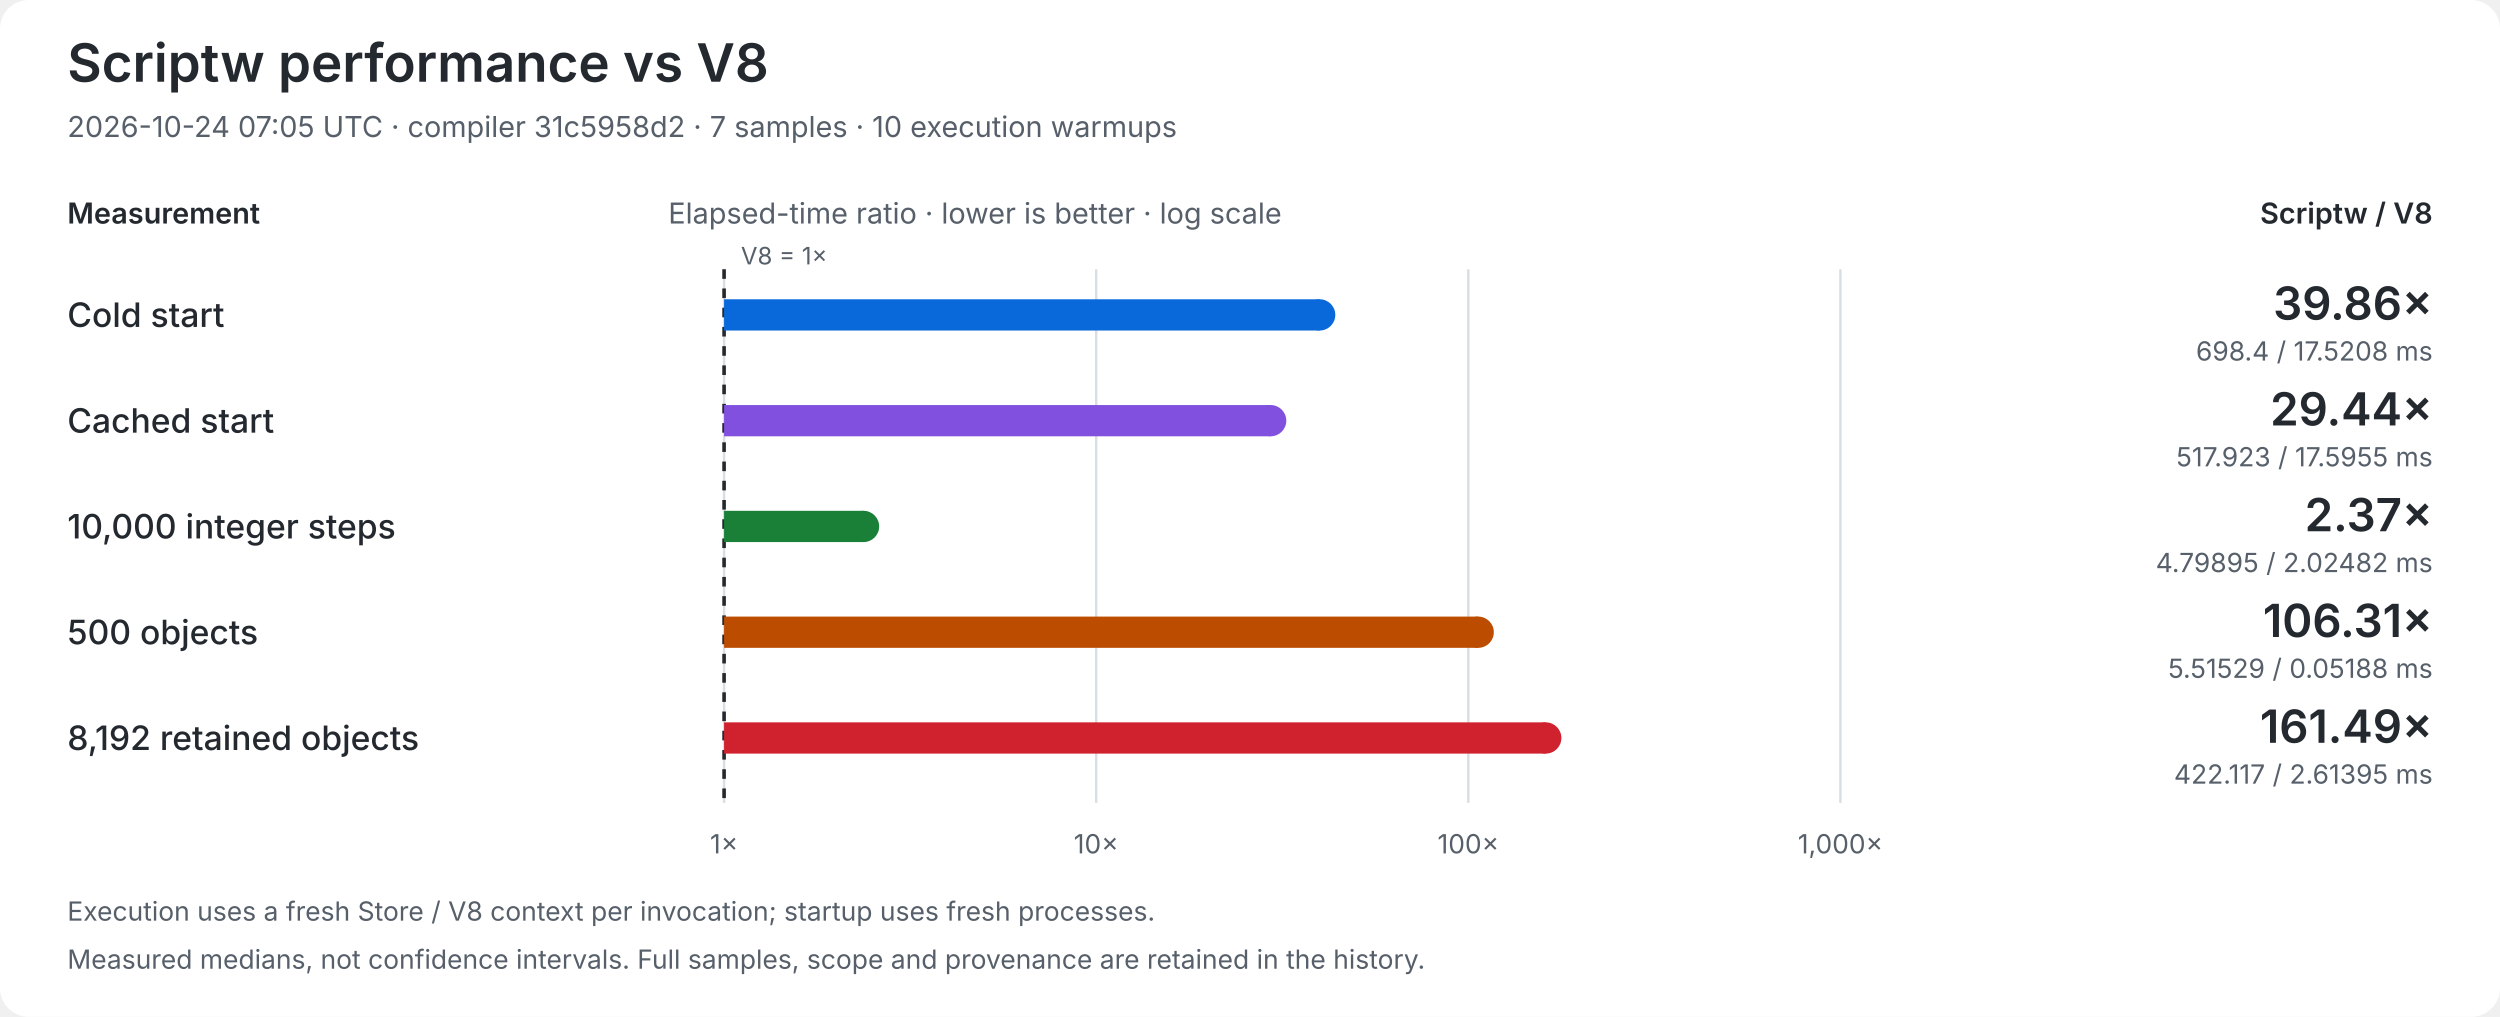
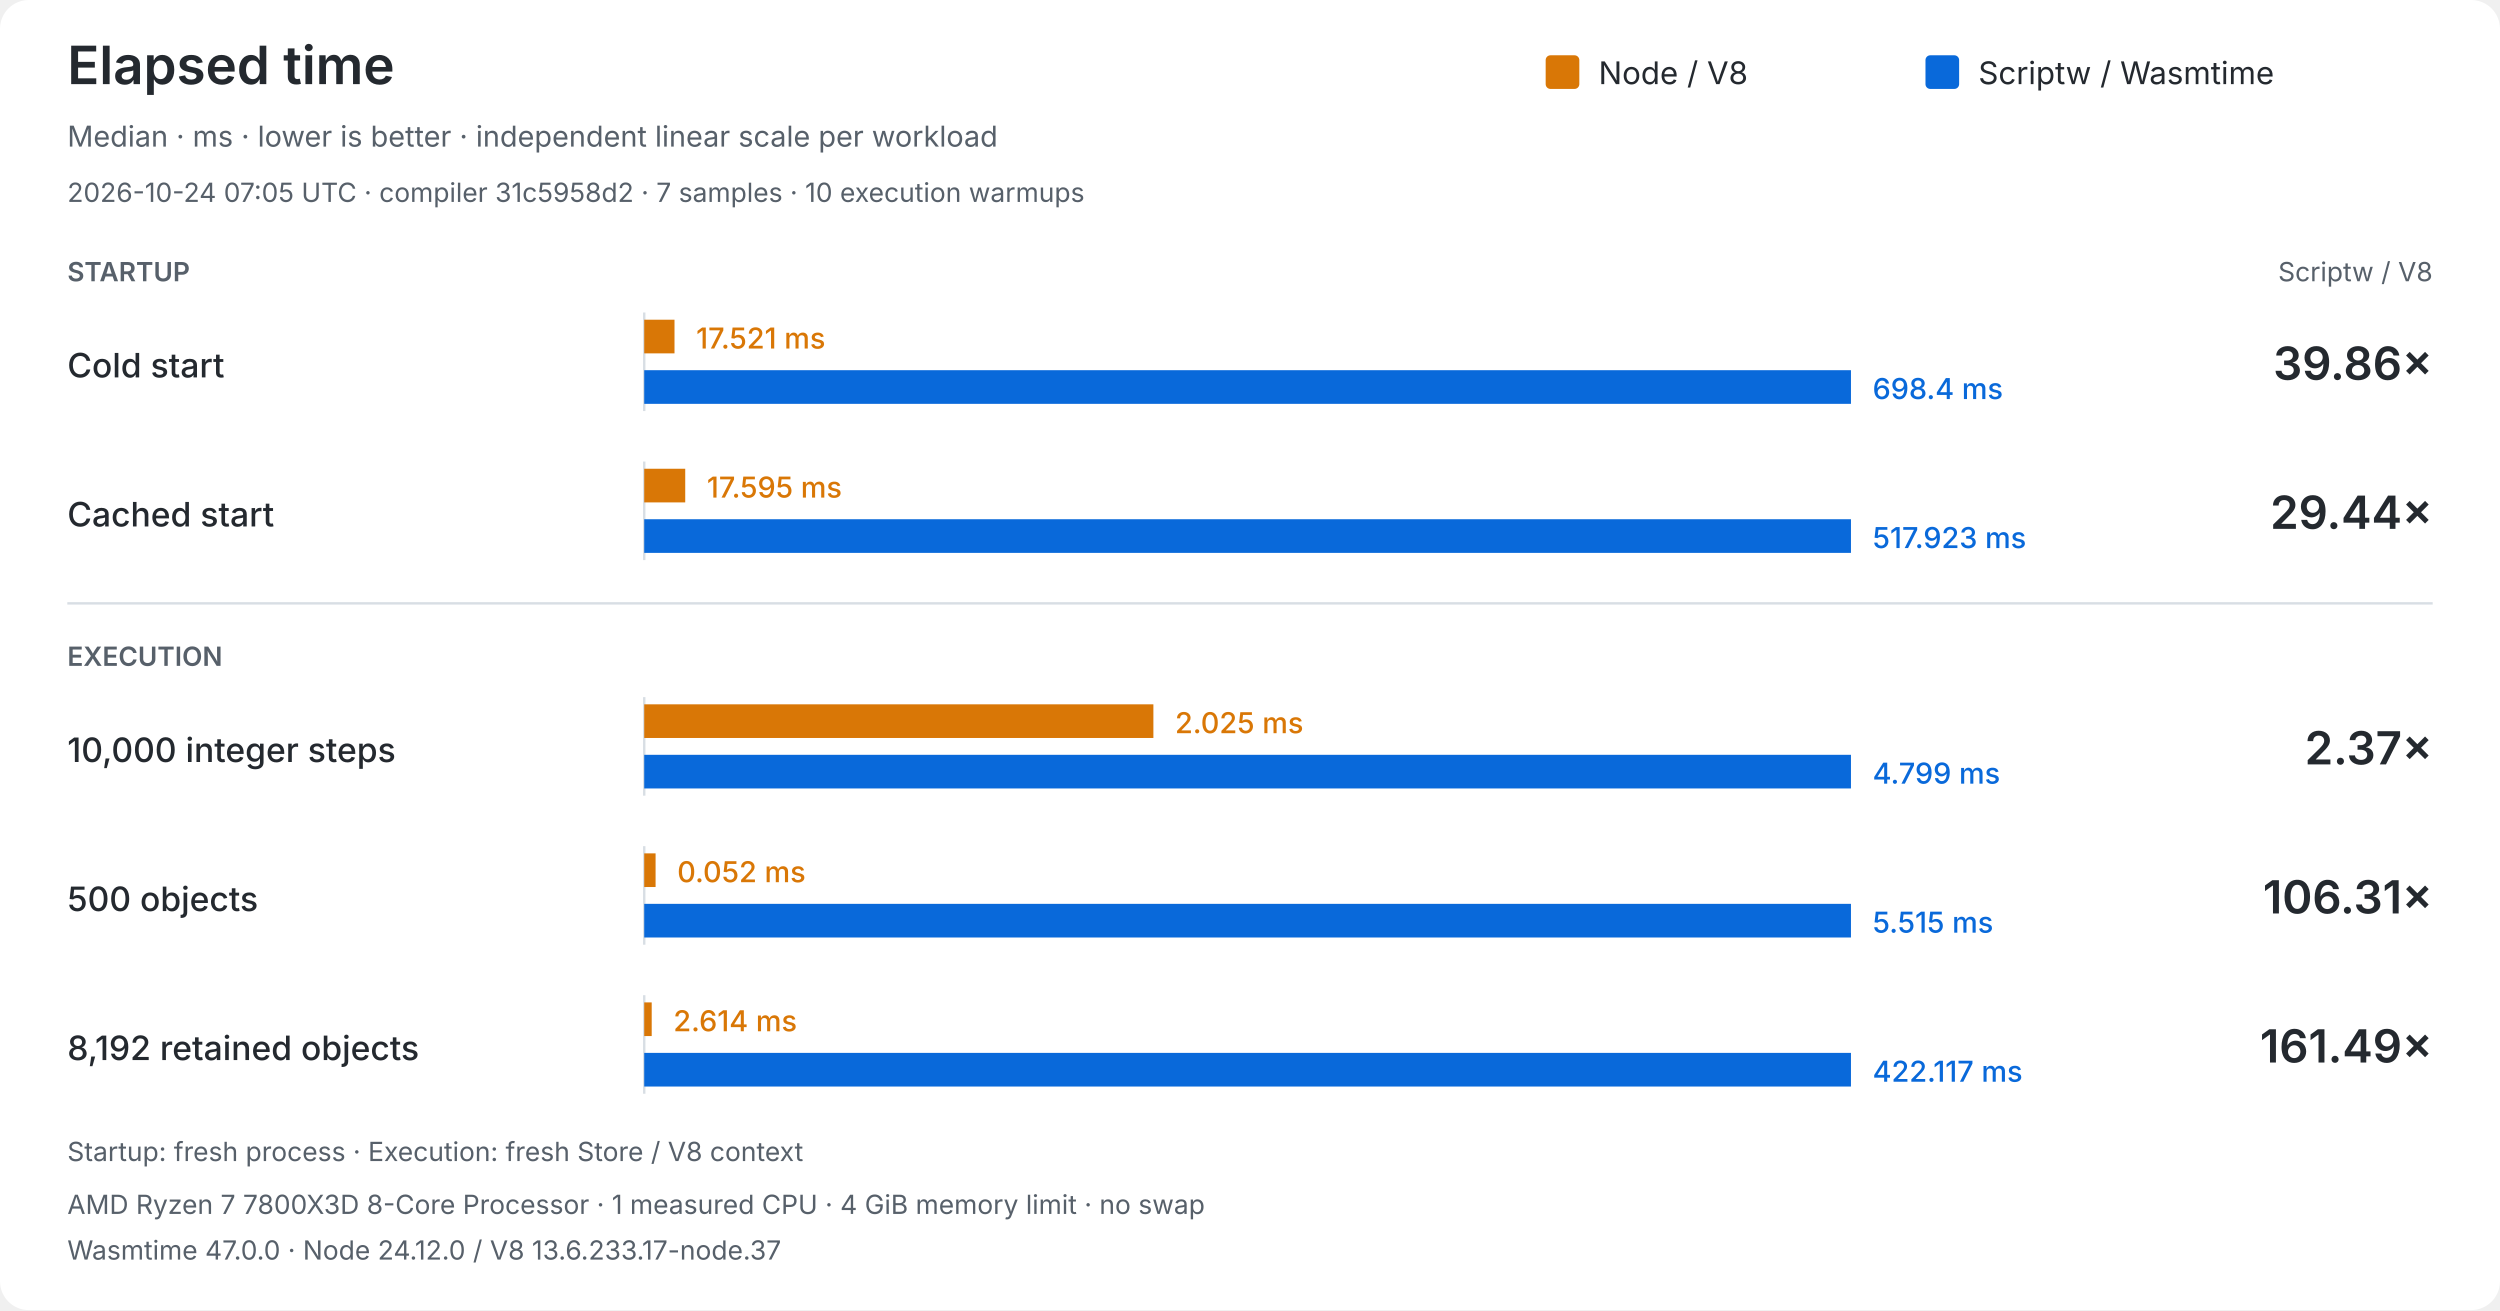
- <svg xmlns="http://www.w3.org/2000/svg" viewBox="0 0 1040 423" role="img" aria-labelledby="title description">
-   <rect width="1040" height="423" rx="12" fill="#ffffff" />
+ <svg xmlns="http://www.w3.org/2000/svg" viewBox="0 0 1040 545" role="img" aria-labelledby="title description">
+   <rect width="1040" height="545" rx="12" fill="#ffffff" />
  <g font-family="system-ui, -apple-system, BlinkMacSystemFont, Segoe UI, sans-serif">
-     <text x="28.000" y="34.000" font-size="22" fill="#24292f" font-weight="600">Scriptw performance vs V8</text>
-     <text x="28.000" y="57.000" font-size="12" fill="#57606a">2026-10-24 07:05 UTC · compiler 31c5958d2 · 7 samples · 10 execution warmups</text>
-     <text x="28.000" y="93.000" font-size="12" fill="#24292f" font-weight="600">Measurement</text>
-     <text x="278.000" y="93.000" font-size="12" fill="#57606a">Elapsed-time ratio · lower is better · log scale</text>
-     <text x="1012.000" y="93.000" font-size="12" fill="#24292f" font-weight="600" text-anchor="end">Scriptw / V8</text>
-     <line x1="301.220" y1="112.000" x2="301.220" y2="334.000" stroke="#d8dee4" stroke-width="1" />
-     <text x="301.220" y="355.000" font-size="11" fill="#57606a" text-anchor="middle">1×</text>
-     <line x1="456.019" y1="112.000" x2="456.019" y2="334.000" stroke="#d8dee4" stroke-width="1" />
-     <text x="456.019" y="355.000" font-size="11" fill="#57606a" text-anchor="middle">10×</text>
-     <line x1="610.817" y1="112.000" x2="610.817" y2="334.000" stroke="#d8dee4" stroke-width="1" />
-     <text x="610.817" y="355.000" font-size="11" fill="#57606a" text-anchor="middle">100×</text>
-     <line x1="765.616" y1="112.000" x2="765.616" y2="334.000" stroke="#d8dee4" stroke-width="1" />
-     <text x="765.616" y="355.000" font-size="11" fill="#57606a" text-anchor="middle">1,000×</text>
-     <line x1="301.220" y1="112.000" x2="301.220" y2="334.000" stroke="#24292f" stroke-width="1.5" stroke-dasharray="4 4" />
-     <text x="308.220" y="110.000" font-size="10" fill="#57606a">V8 = 1×</text>
-     <text x="28.000" y="136.000" font-size="14" fill="#24292f" font-weight="500">Cold start</text>
-     <line x1="301.220" y1="131.000" x2="548.983" y2="131.000" stroke="#0969da" stroke-width="13" />
-     <circle cx="548.983" cy="131.000" r="6.5" fill="#0969da" />
-     <text x="1012.000" y="133.000" font-size="19" fill="#24292f" font-weight="600" text-anchor="end">39.86×</text>
-     <text x="1012.000" y="150.000" font-size="11" fill="#57606a" text-anchor="end">698.4 / 17.5208 ms</text>
-     <text x="28.000" y="180.000" font-size="14" fill="#24292f" font-weight="500">Cached start</text>
-     <line x1="301.220" y1="175.000" x2="528.598" y2="175.000" stroke="#8250df" stroke-width="13" />
-     <circle cx="528.598" cy="175.000" r="6.5" fill="#8250df" />
-     <text x="1012.000" y="177.000" font-size="19" fill="#24292f" font-weight="600" text-anchor="end">29.44×</text>
-     <text x="1012.000" y="194.000" font-size="11" fill="#57606a" text-anchor="end">517.923 / 17.5955 ms</text>
-     <text x="28.000" y="224.000" font-size="14" fill="#24292f" font-weight="500">10,000 integer steps</text>
-     <line x1="301.220" y1="219.000" x2="359.232" y2="219.000" stroke="#1a7f37" stroke-width="13" />
-     <circle cx="359.232" cy="219.000" r="6.5" fill="#1a7f37" />
-     <text x="1012.000" y="221.000" font-size="19" fill="#24292f" font-weight="600" text-anchor="end">2.37×</text>
-     <text x="1012.000" y="238.000" font-size="11" fill="#57606a" text-anchor="end">4.79895 / 2.02482 ms</text>
-     <text x="28.000" y="268.000" font-size="14" fill="#24292f" font-weight="500">500 objects</text>
-     <line x1="301.220" y1="263.000" x2="614.930" y2="263.000" stroke="#bc4c00" stroke-width="13" />
-     <circle cx="614.930" cy="263.000" r="6.5" fill="#bc4c00" />
-     <text x="1012.000" y="265.000" font-size="19" fill="#24292f" font-weight="600" text-anchor="end">106.31×</text>
-     <text x="1012.000" y="282.000" font-size="11" fill="#57606a" text-anchor="end">5.51529 / 0.05188 ms</text>
-     <text x="28.000" y="312.000" font-size="14" fill="#24292f" font-weight="500">8,192 retained objects</text>
-     <line x1="301.220" y1="307.000" x2="643.037" y2="307.000" stroke="#cf222e" stroke-width="13" />
-     <circle cx="643.037" cy="307.000" r="6.5" fill="#cf222e" />
-     <text x="1012.000" y="309.000" font-size="19" fill="#24292f" font-weight="600" text-anchor="end">161.49×</text>
-     <text x="1012.000" y="326.000" font-size="11" fill="#57606a" text-anchor="end">422.117 / 2.61395 ms</text>
-     <text x="28.000" y="383.000" font-size="11" fill="#57606a">Execution uses a fresh Store / V8 context per invocation; startup uses fresh processes.</text>
-     <text x="28.000" y="403.000" font-size="11" fill="#57606a">Measured medians, not confidence intervals. Full samples, scope and provenance are retained in the history.</text>
+     <text x="28.000" y="35.000" font-size="22" fill="#24292f" font-weight="600">Elapsed time</text>
+     <text x="28.000" y="61.000" font-size="12" fill="#57606a">Median · ms · lower is better · independent linear scale per workload</text>
+     <rect x="643" y="23" width="14" height="14" rx="2" fill="#d97706" />
+     <text x="665.000" y="35.000" font-size="13" fill="#24292f">Node / V8</text>
+     <rect x="801" y="23" width="14" height="14" rx="2" fill="#0969da" />
+     <text x="823.000" y="35.000" font-size="13" fill="#24292f">Scriptw / Wasmtime</text>
+     <text x="28.000" y="84.000" font-size="11" fill="#57606a">2026-10-24 07:05 UTC · compiler 31c5958d2 · 7 samples · 10 execution warmups</text>
+     <text x="28.000" y="117.000" font-size="11" fill="#57606a" font-weight="600">STARTUP</text>
+     <text x="1012.000" y="117.000" font-size="11" fill="#57606a" text-anchor="end">Scriptw / V8</text>
+     <text x="28.000" y="277.000" font-size="11" fill="#57606a" font-weight="600">EXECUTION</text>
+     <line x1="28.000" y1="251.000" x2="1012.000" y2="251.000" stroke="#d8dee4" />
+     <text x="28.000" y="157.000" font-size="14" fill="#24292f" font-weight="500">Cold start</text>
+     <line x1="268.000" y1="130.000" x2="268.000" y2="171.000" stroke="#d8dee4" />
+     <rect x="268" y="133" width="12.594" height="14" fill="#d97706" data-engine="V8" data-metric="cold" />
+     <text x="289.594" y="145.000" font-size="12" fill="#d97706" font-weight="500">17.521 ms</text>
+     <rect x="268" y="154" width="502" height="14" fill="#0969da" data-engine="Scriptw" data-metric="cold" />
+     <text x="779.000" y="166.000" font-size="12" fill="#0969da" font-weight="500">698.4 ms</text>
+     <text x="1012.000" y="158.000" font-size="19" fill="#24292f" font-weight="600" text-anchor="end">39.86×</text>
+     <text x="28.000" y="219.000" font-size="14" fill="#24292f" font-weight="500">Cached start</text>
+     <line x1="268.000" y1="192.000" x2="268.000" y2="233.000" stroke="#d8dee4" />
+     <rect x="268" y="195" width="17.054" height="14" fill="#d97706" data-engine="V8" data-metric="hot" />
+     <text x="294.054" y="207.000" font-size="12" fill="#d97706" font-weight="500">17.595 ms</text>
+     <rect x="268" y="216" width="502" height="14" fill="#0969da" data-engine="Scriptw" data-metric="hot" />
+     <text x="779.000" y="228.000" font-size="12" fill="#0969da" font-weight="500">517.923 ms</text>
+     <text x="1012.000" y="220.000" font-size="19" fill="#24292f" font-weight="600" text-anchor="end">29.44×</text>
+     <text x="28.000" y="317.000" font-size="14" fill="#24292f" font-weight="500">10,000 integer steps</text>
+     <line x1="268.000" y1="290.000" x2="268.000" y2="331.000" stroke="#d8dee4" />
+     <rect x="268" y="293" width="211.809" height="14" fill="#d97706" data-engine="V8" data-metric="integer" />
+     <text x="488.809" y="305.000" font-size="12" fill="#d97706" font-weight="500">2.025 ms</text>
+     <rect x="268" y="314" width="502" height="14" fill="#0969da" data-engine="Scriptw" data-metric="integer" />
+     <text x="779.000" y="326.000" font-size="12" fill="#0969da" font-weight="500">4.799 ms</text>
+     <text x="1012.000" y="318.000" font-size="19" fill="#24292f" font-weight="600" text-anchor="end">2.37×</text>
+     <text x="28.000" y="379.000" font-size="14" fill="#24292f" font-weight="500">500 objects</text>
+     <line x1="268.000" y1="352.000" x2="268.000" y2="393.000" stroke="#d8dee4" />
+     <rect x="268" y="355" width="4.722" height="14" fill="#d97706" data-engine="V8" data-metric="objects" />
+     <text x="281.722" y="367.000" font-size="12" fill="#d97706" font-weight="500">0.052 ms</text>
+     <rect x="268" y="376" width="502" height="14" fill="#0969da" data-engine="Scriptw" data-metric="objects" />
+     <text x="779.000" y="388.000" font-size="12" fill="#0969da" font-weight="500">5.515 ms</text>
+     <text x="1012.000" y="380.000" font-size="19" fill="#24292f" font-weight="600" text-anchor="end">106.31×</text>
+     <text x="28.000" y="441.000" font-size="14" fill="#24292f" font-weight="500">8,192 retained objects</text>
+     <line x1="268.000" y1="414.000" x2="268.000" y2="455.000" stroke="#d8dee4" />
+     <rect x="268" y="417" width="3.109" height="14" fill="#d97706" data-engine="V8" data-metric="retained" />
+     <text x="280.109" y="429.000" font-size="12" fill="#d97706" font-weight="500">2.614 ms</text>
+     <rect x="268" y="438" width="502" height="14" fill="#0969da" data-engine="Scriptw" data-metric="retained" />
+     <text x="779.000" y="450.000" font-size="12" fill="#0969da" font-weight="500">422.117 ms</text>
+     <text x="1012.000" y="442.000" font-size="19" fill="#24292f" font-weight="600" text-anchor="end">161.49×</text>
+     <text x="28.000" y="483.000" font-size="11" fill="#57606a">Startup: fresh process · Execution: fresh Store / V8 context</text>
+     <text x="28.000" y="505.000" font-size="11" fill="#57606a">AMD Ryzen 7 7800X3D 8-Core Processor · 1 measured CPU · 4 GiB memory limit · no swap</text>
+     <text x="28.000" y="524.000" font-size="11" fill="#57606a">Wasmtime 47.0.0 · Node 24.12.0 / V8 13.6.233.17-node.37</text>
  </g>
</svg>
